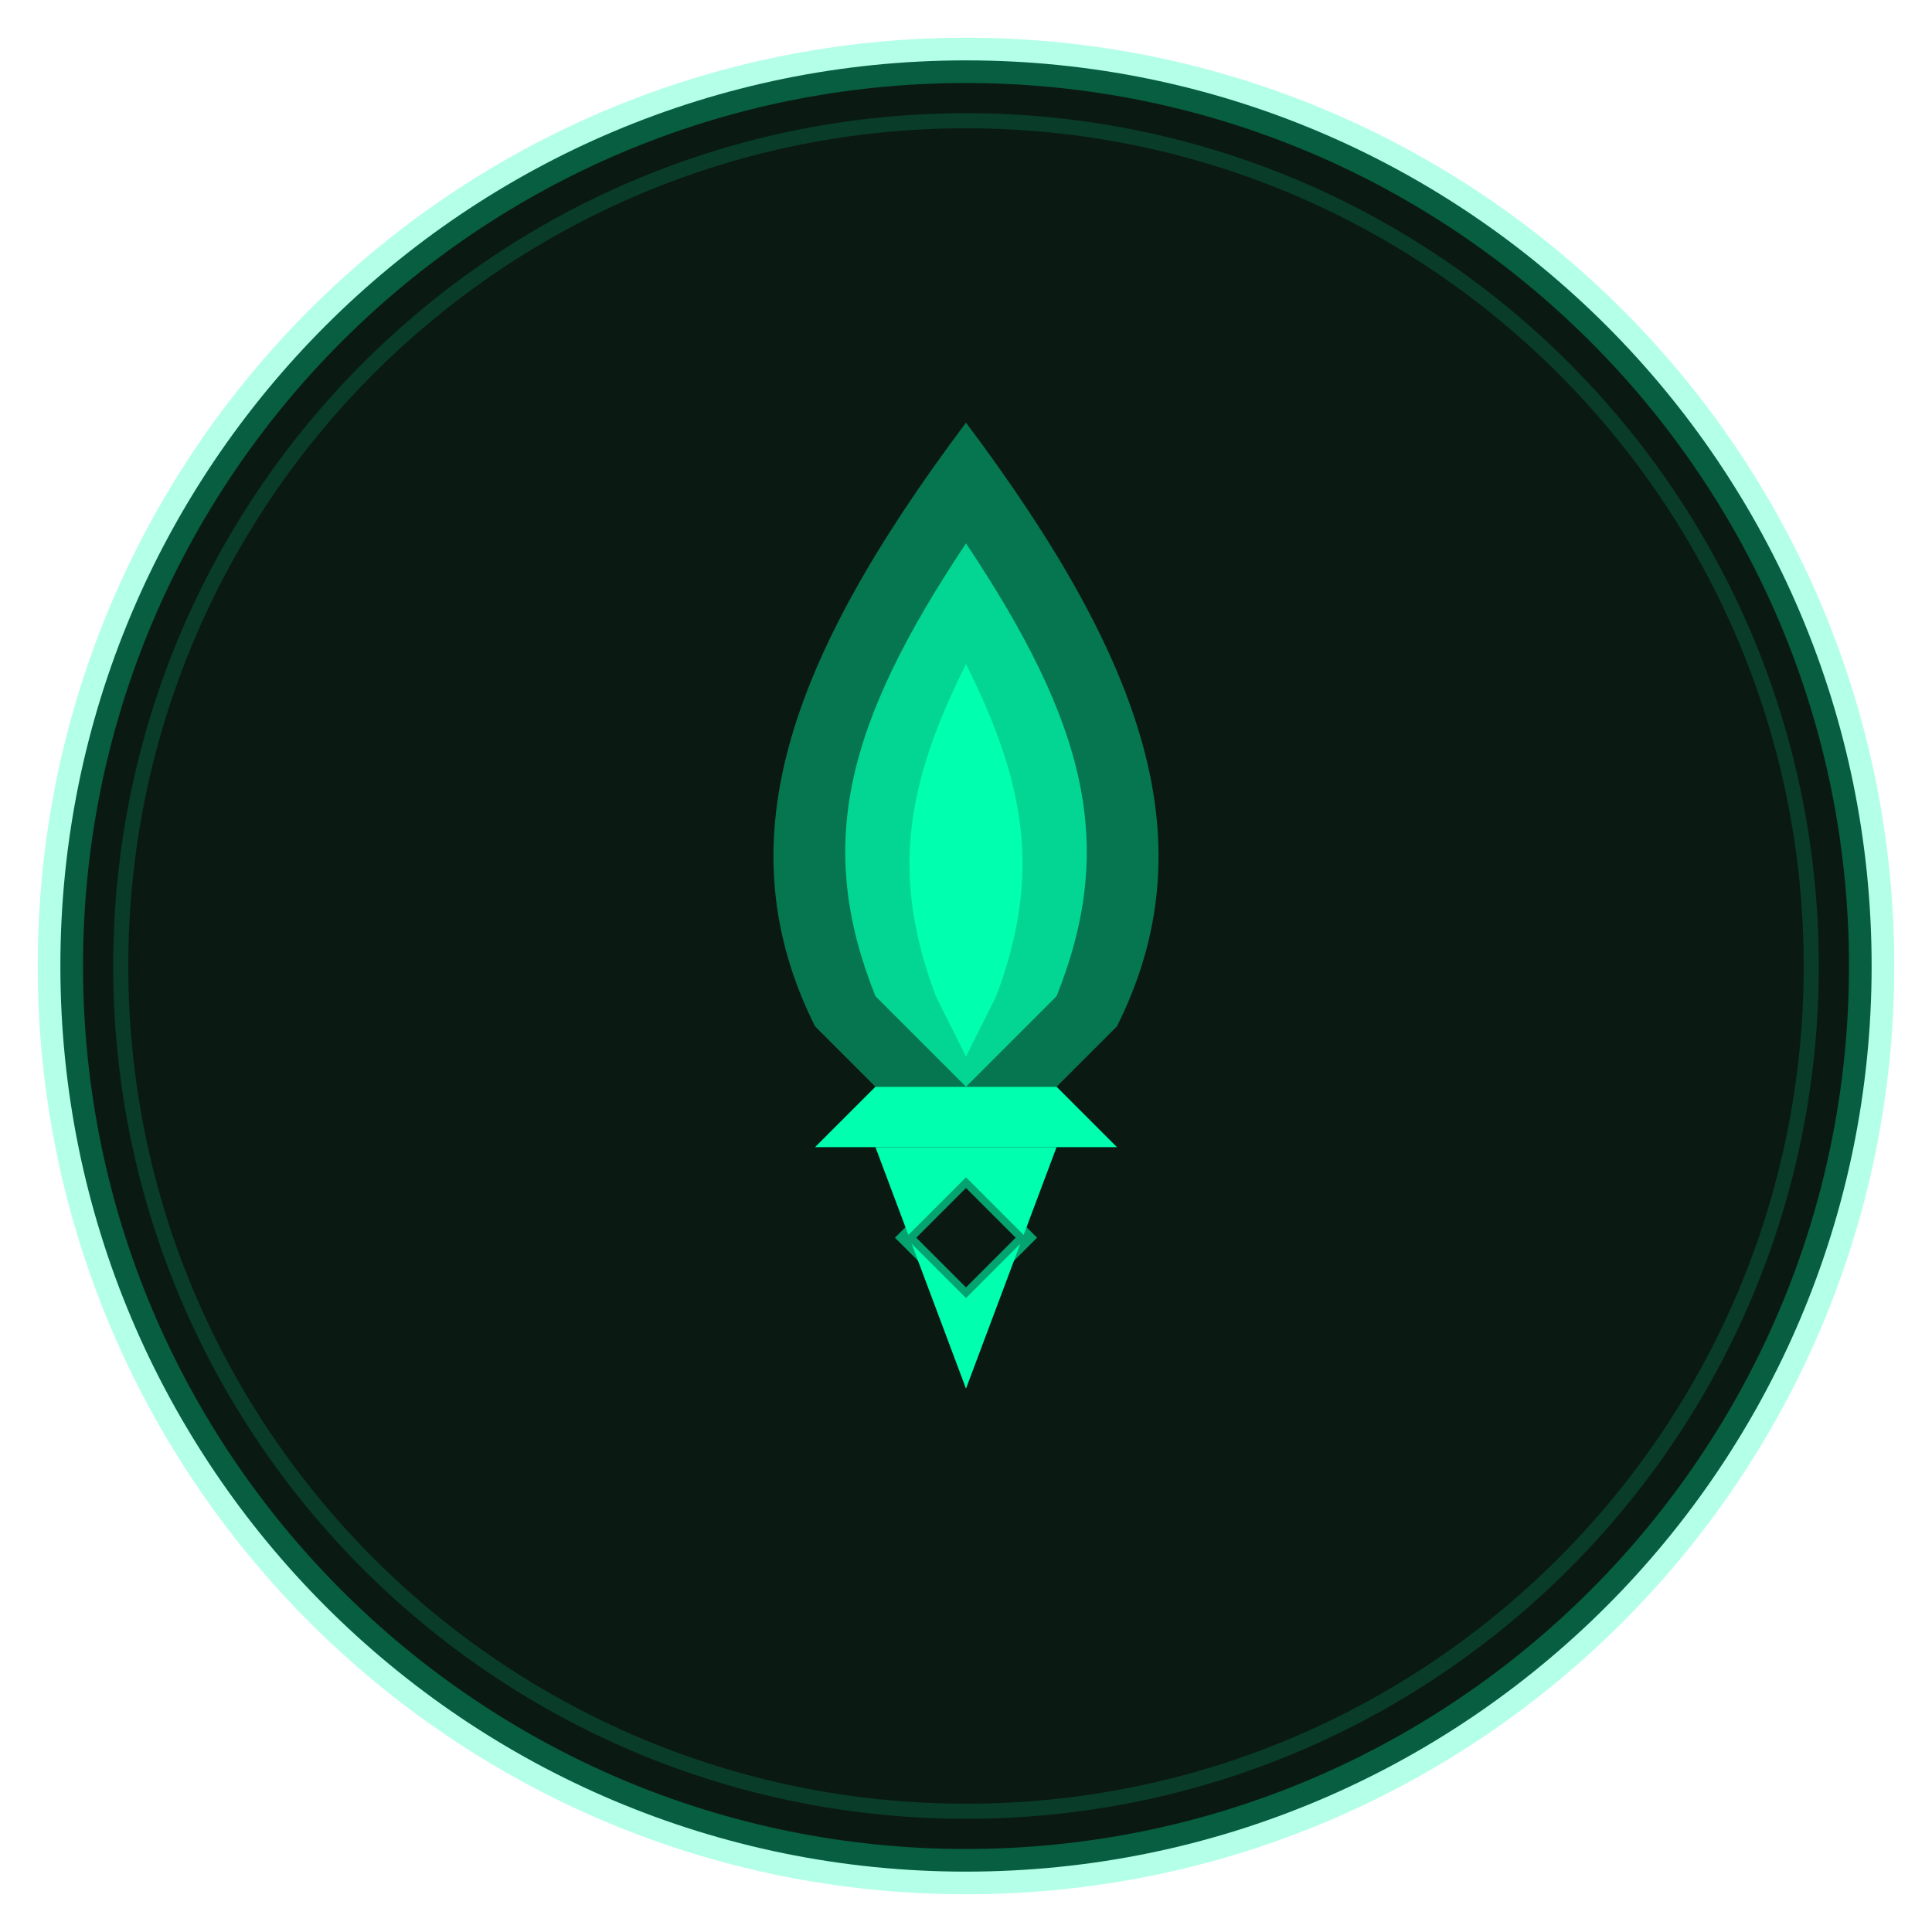
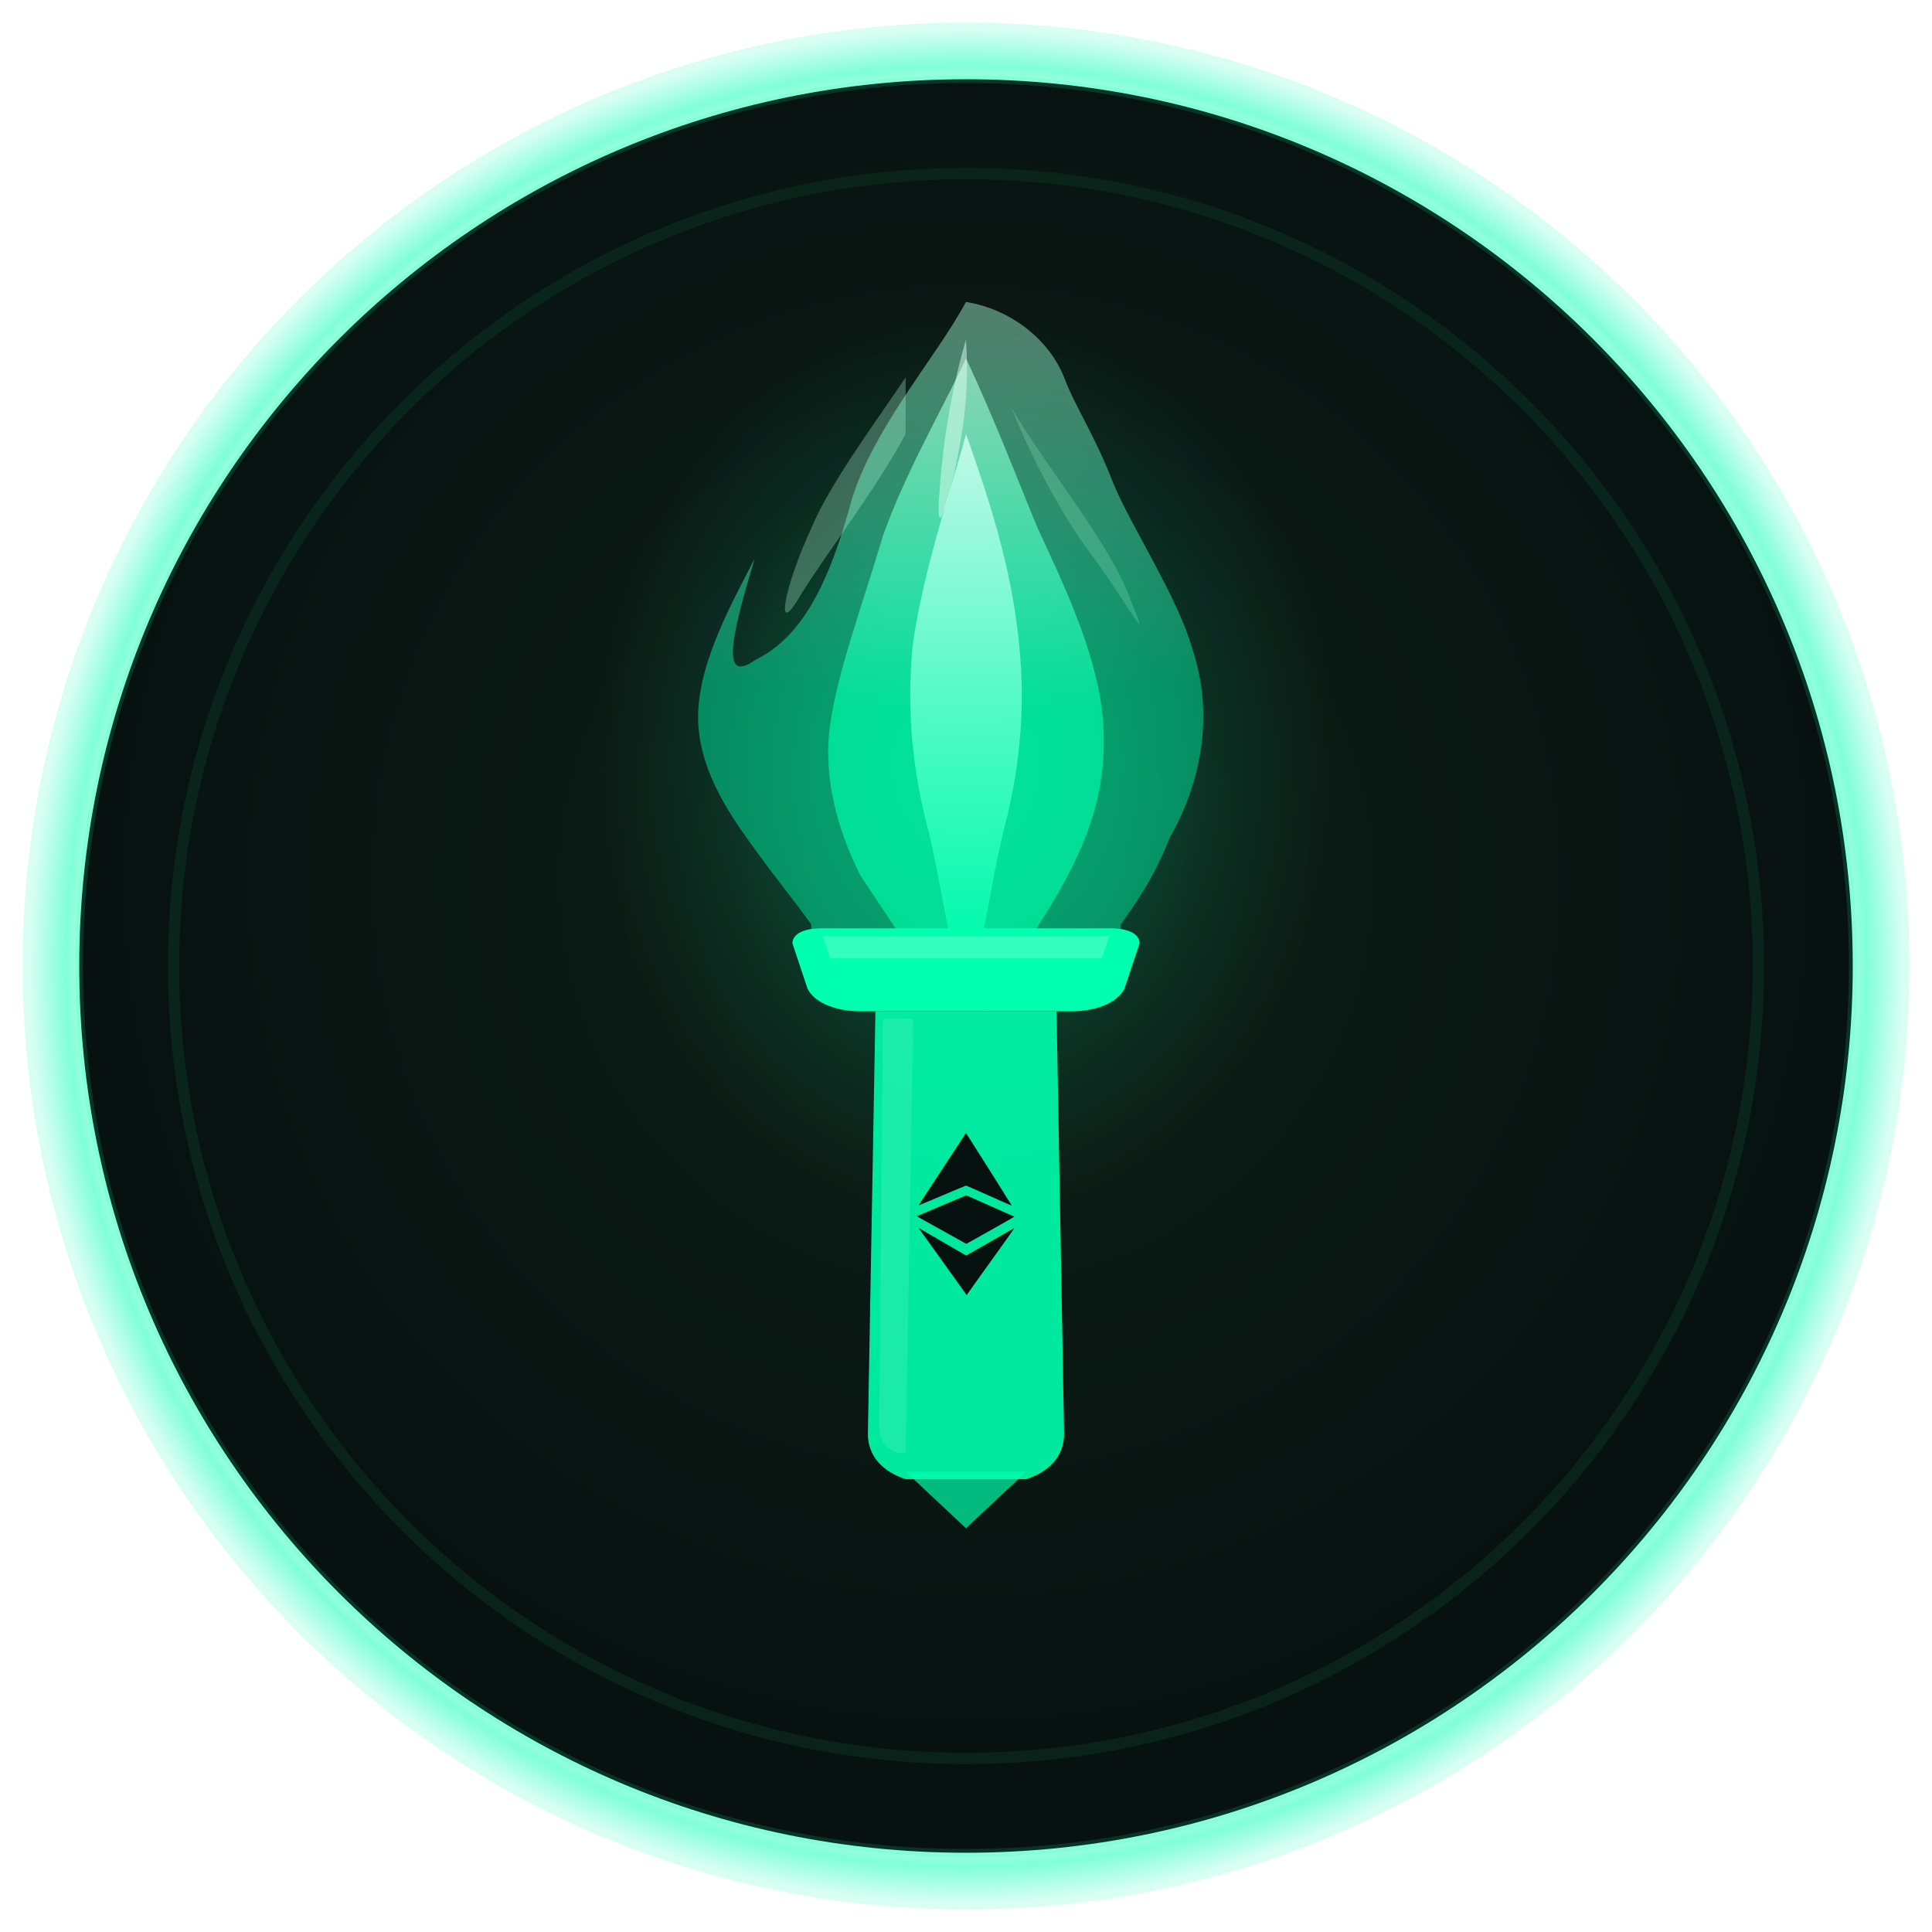
- <svg xmlns="http://www.w3.org/2000/svg" viewBox="0 0 64 64" fill="none">
-   <circle cx="32" cy="32" r="30" fill="#0a1a12" />
-   <circle cx="32" cy="32" r="30" stroke="#00ffae" stroke-width="1.5" stroke-opacity="0.3" />
-   <path d="M29 38 L32 46 L35 38 Z" fill="#00ffae" />
-   <path d="M32 39 L34 41 L32 43 L30 41 Z" fill="#0a1a12" stroke="#00ffae" stroke-width="0.5" stroke-opacity="0.6" />
-   <path d="M27 38 L29 36 L35 36 L37 38 Z" fill="#00ffae" />
-   <path d="M32 14 C26 22 24 28 27 34 L29 36 L35 36 L37 34 C40 28 38 22 32 14 Z" fill="#00ffae" fill-opacity="0.4" />
-   <path d="M32 18 C28 24 27 28 29 33 L32 36 L35 33 C37 28 36 24 32 18 Z" fill="#00ffae" fill-opacity="0.7" />
-   <path d="M32 22 C30 26 29.5 29 31 33 L32 35 L33 33 C34.5 29 34 26 32 22 Z" fill="#00ffae" />
-   <circle cx="32" cy="32" r="28" stroke="#00ffae" stroke-width="0.5" stroke-opacity="0.15" />
+ <svg xmlns="http://www.w3.org/2000/svg" viewBox="0 0 512 512" fill="none">
+   <defs>
+     <radialGradient id="torchGlow" cx="50%" cy="42%" r="35%">
+       <stop offset="0%" stop-color="#00ffae" stop-opacity="0.35" />
+       <stop offset="70%" stop-color="#00ffae" stop-opacity="0.08" />
+       <stop offset="100%" stop-color="#00ffae" stop-opacity="0" />
+     </radialGradient>
+     <radialGradient id="badgeFill" cx="50%" cy="45%" r="50%">
+       <stop offset="0%" stop-color="#0f2018" />
+       <stop offset="100%" stop-color="#071210" />
+     </radialGradient>
+     <linearGradient id="flameGrad" x1="50%" y1="100%" x2="50%" y2="0%">
+       <stop offset="0%" stop-color="#00ffae" />
+       <stop offset="40%" stop-color="#00ffae" />
+       <stop offset="100%" stop-color="#b0ffe0" />
+     </linearGradient>
+     <linearGradient id="flameInner" x1="50%" y1="100%" x2="50%" y2="0%">
+       <stop offset="0%" stop-color="#00ffae" />
+       <stop offset="100%" stop-color="#d0fff0" />
+     </linearGradient>
+     <radialGradient id="ringGlow" cx="50%" cy="50%" r="50%">
+       <stop offset="90%" stop-color="#00ffae" stop-opacity="0" />
+       <stop offset="96%" stop-color="#00ffae" stop-opacity="0.5" />
+       <stop offset="100%" stop-color="#00ffae" stop-opacity="0.15" />
+     </radialGradient>
+   </defs>
+   <circle cx="256" cy="256" r="250" fill="url(#ringGlow)" />
+   <circle cx="256" cy="256" r="235" fill="url(#badgeFill)" />
+   <circle cx="256" cy="256" r="235" stroke="#00ffae" stroke-width="2" stroke-opacity="0.15" />
+   <circle cx="256" cy="256" r="210" stroke="#0a3020" stroke-width="3" stroke-opacity="0.6" />
+   <ellipse cx="256" cy="230" rx="140" ry="170" fill="url(#torchGlow)" />
+   <path d="     M 256 80     C 248 95, 230 115, 225 135     C 218 160, 210 170, 200 175     C 190 182, 195 165, 200 148     C 195 158, 185 175, 185 190     C 185 205, 195 218, 200 225     C 205 232, 210 238, 215 245     L 215 250     L 297 250     L 297 245     C 302 238, 306 232, 310 222     C 318 208, 322 190, 316 172     C 312 158, 300 140, 295 128     C 290 115, 285 108, 282 100     C 278 90, 268 82, 256 80     Z" fill="url(#flameGrad)" fill-opacity="0.45" />
+   <path d="     M 256 95     C 250 108, 240 125, 234 142     C 228 162, 222 178, 220 192     C 218 206, 222 220, 228 232     C 232 238, 236 244, 240 250     L 272 250     C 276 244, 280 238, 284 230     C 290 218, 294 205, 292 188     C 290 172, 282 155, 275 140     C 270 128, 264 112, 256 95     Z" fill="url(#flameGrad)" fill-opacity="0.65" />
+   <path d="     M 240 115     C 232 130, 218 148, 212 158     C 205 170, 208 155, 215 140     C 220 128, 232 112, 240 100     Z" fill="#b0ffe0" fill-opacity="0.3" />
+   <path d="     M 268 108     C 278 125, 295 145, 300 160     C 305 172, 300 162, 290 148     C 280 135, 272 118, 268 108     Z" fill="#b0ffe0" fill-opacity="0.2" />
+   <path d="     M 256 115     C 252 130, 245 150, 242 170     C 240 188, 242 205, 246 220     C 248 228, 250 240, 252 250     L 260 250     C 262 240, 264 228, 266 220     C 270 205, 272 188, 270 170     C 268 150, 262 132, 256 115     Z" fill="url(#flameInner)" fill-opacity="0.85" />
+   <path d="     M 256 90     C 253 100, 250 115, 249 130     C 248 142, 250 138, 253 125     C 255 115, 257 105, 256 90     Z" fill="#e0fff4" fill-opacity="0.5" />
+   <path d="     M 210 250     C 210 248, 212 246, 218 246     L 294 246     C 300 246, 302 248, 302 250     L 298 262     C 296 266, 290 268, 284 268     L 228 268     C 222 268, 216 266, 214 262     Z" fill="#00ffae" />
+   <path d="     M 218 248     L 294 248     L 292 254     L 220 254     Z" fill="#b0ffe0" fill-opacity="0.3" />
+   <path d="     M 232 268     L 230 380     C 230 386, 234 390, 240 392     L 272 392     C 278 390, 282 386, 282 380     L 280 268     Z" fill="#00ffae" fill-opacity="0.9" />
+   <path d="     M 234 270     L 233 378     C 233 382, 235 384, 238 385     L 240 385     L 242 270     Z" fill="#b0ffe0" fill-opacity="0.15" />
+   <g transform="translate(234.2, 300) scale(0.085)">
+     <g transform="translate(0,512) scale(0.1,-0.1)" fill="#071210" stroke="none">
+       <path d="M2551 5071 c-6 -11 -125 -193 -263 -403 -138 -211 -340 -518 -448 -683 -108 -165 -321 -490 -474 -723 -153 -233 -276 -425 -274 -427 1 -1 154 61 338 139 884 374 1126 476 1137 476 7 0 330 -142 719 -316 388 -173 708 -314 710 -312 3 3 -1417 2253 -1430 2266 -3 2 -9 -6 -15 -17z" />
+       <path d="M2485 3110 c-376 -157 -1450 -612 -1452 -614 -2 -2 99 -60 224 -130 126 -69 473 -263 773 -430 l545 -303 40 23 c22 12 357 200 745 418 387 217 706 399 708 405 2 6 -1 11 -7 11 -10 0 -175 73 -1036 457 -203 91 -388 173 -410 183 l-41 18 -89 -38z" />
+       <path d="M1119 2083 c16 -21 308 -427 648 -903 341 -476 661 -923 712 -994 51 -70 95 -135 98 -143 4 -10 10 -6 23 15 10 16 145 206 301 423 155 217 378 527 494 689 116 162 316 441 444 619 206 287 253 359 209 324 -7 -6 -343 -198 -746 -427 l-732 -417 -128 74 c-1304 758 -1336 777 -1346 777 -4 0 6 -17 23 -37z" />
+     </g>
+   </g>
+   <path d="     M 240 390     L 256 405     L 272 390     Z" fill="#00ffae" fill-opacity="0.7" />
</svg>
